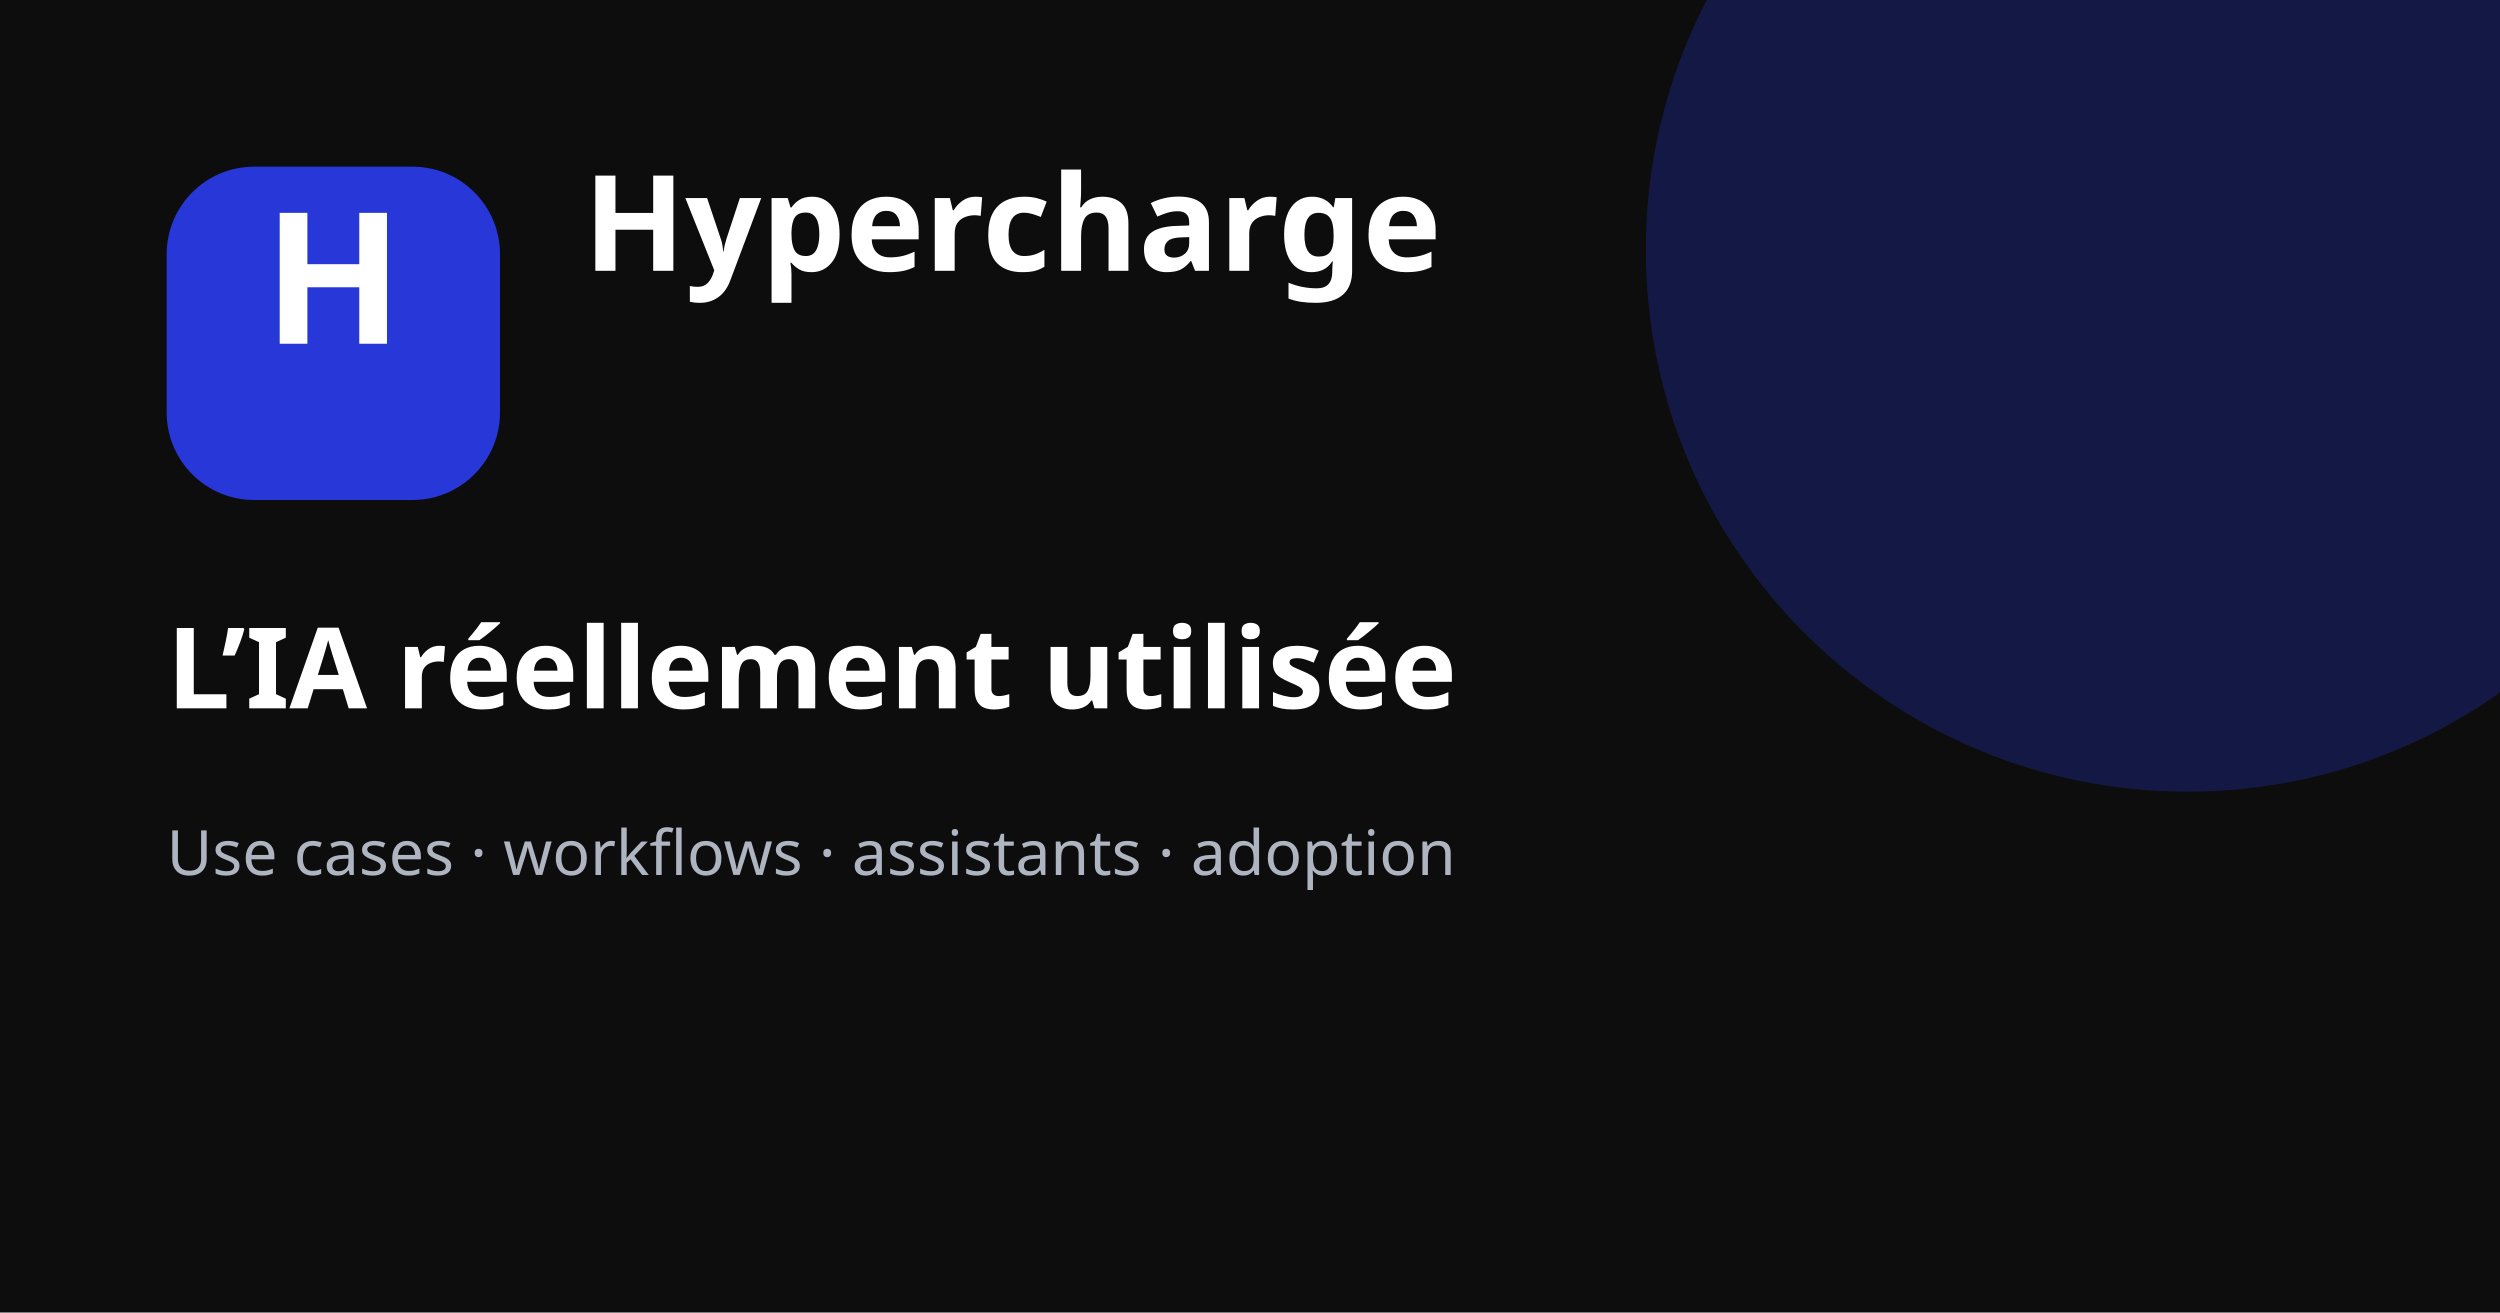
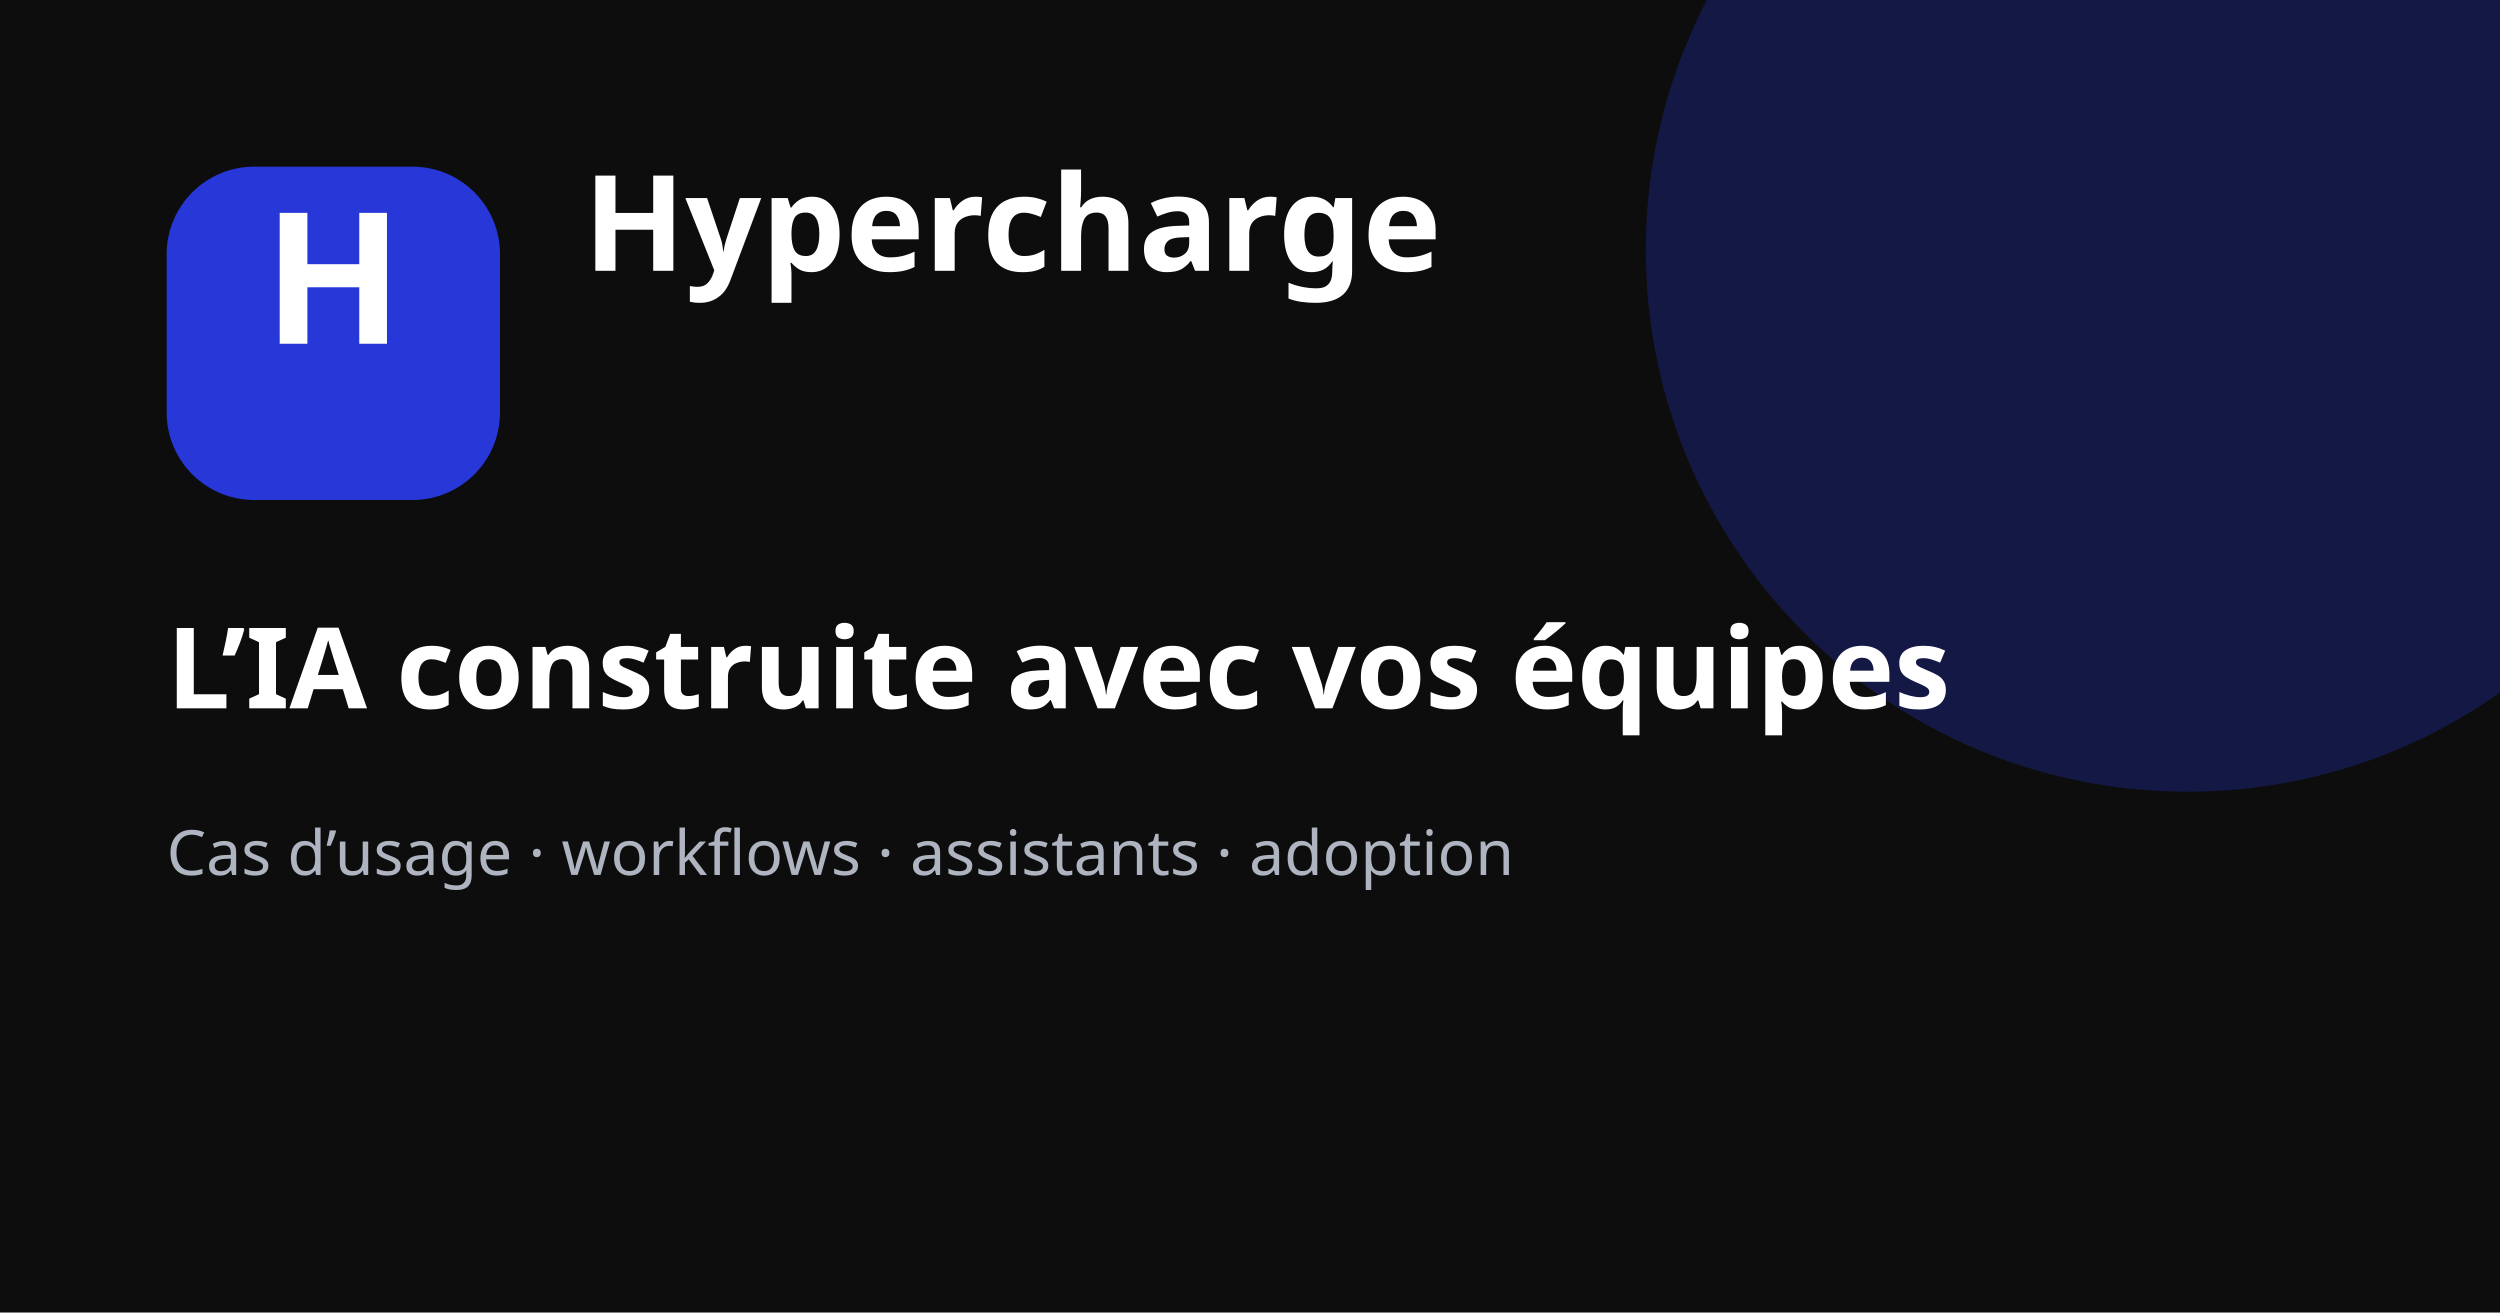
<svg xmlns="http://www.w3.org/2000/svg" width="1200" height="630" viewBox="0 0 1200 630">
  <rect width="1200" height="630" fill="#0d0d0d" />
  <circle cx="1050" cy="120" r="260" fill="#2737d8" opacity="0.28" />
  <rect x="80" y="80" width="160" height="160" rx="42" fill="#2737d8" />
  <text x="160" y="165" font-family="system-ui" font-weight="800" font-size="88" fill="white" text-anchor="middle">H</text>
  <text x="280" y="130" font-family="system-ui" font-weight="800" font-size="64" fill="white">Hypercharge</text>
-   <text x="80" y="340" font-family="system-ui" font-weight="760" font-size="54" fill="white">L’IA réellement utilisée</text>
-   <text x="80" y="420" font-family="system-ui" font-weight="400" font-size="30" fill="#aeb4c0">Use cases · workflows · assistants · adoption</text>
+   <text x="80" y="340" font-family="system-ui" font-weight="760" font-size="54" fill="white">L’IA construite avec vos équipes</text>
+   <text x="80" y="420" font-family="system-ui" font-weight="400" font-size="30" fill="#aeb4c0">Cas d’usage · workflows · assistants · adoption</text>
</svg>
